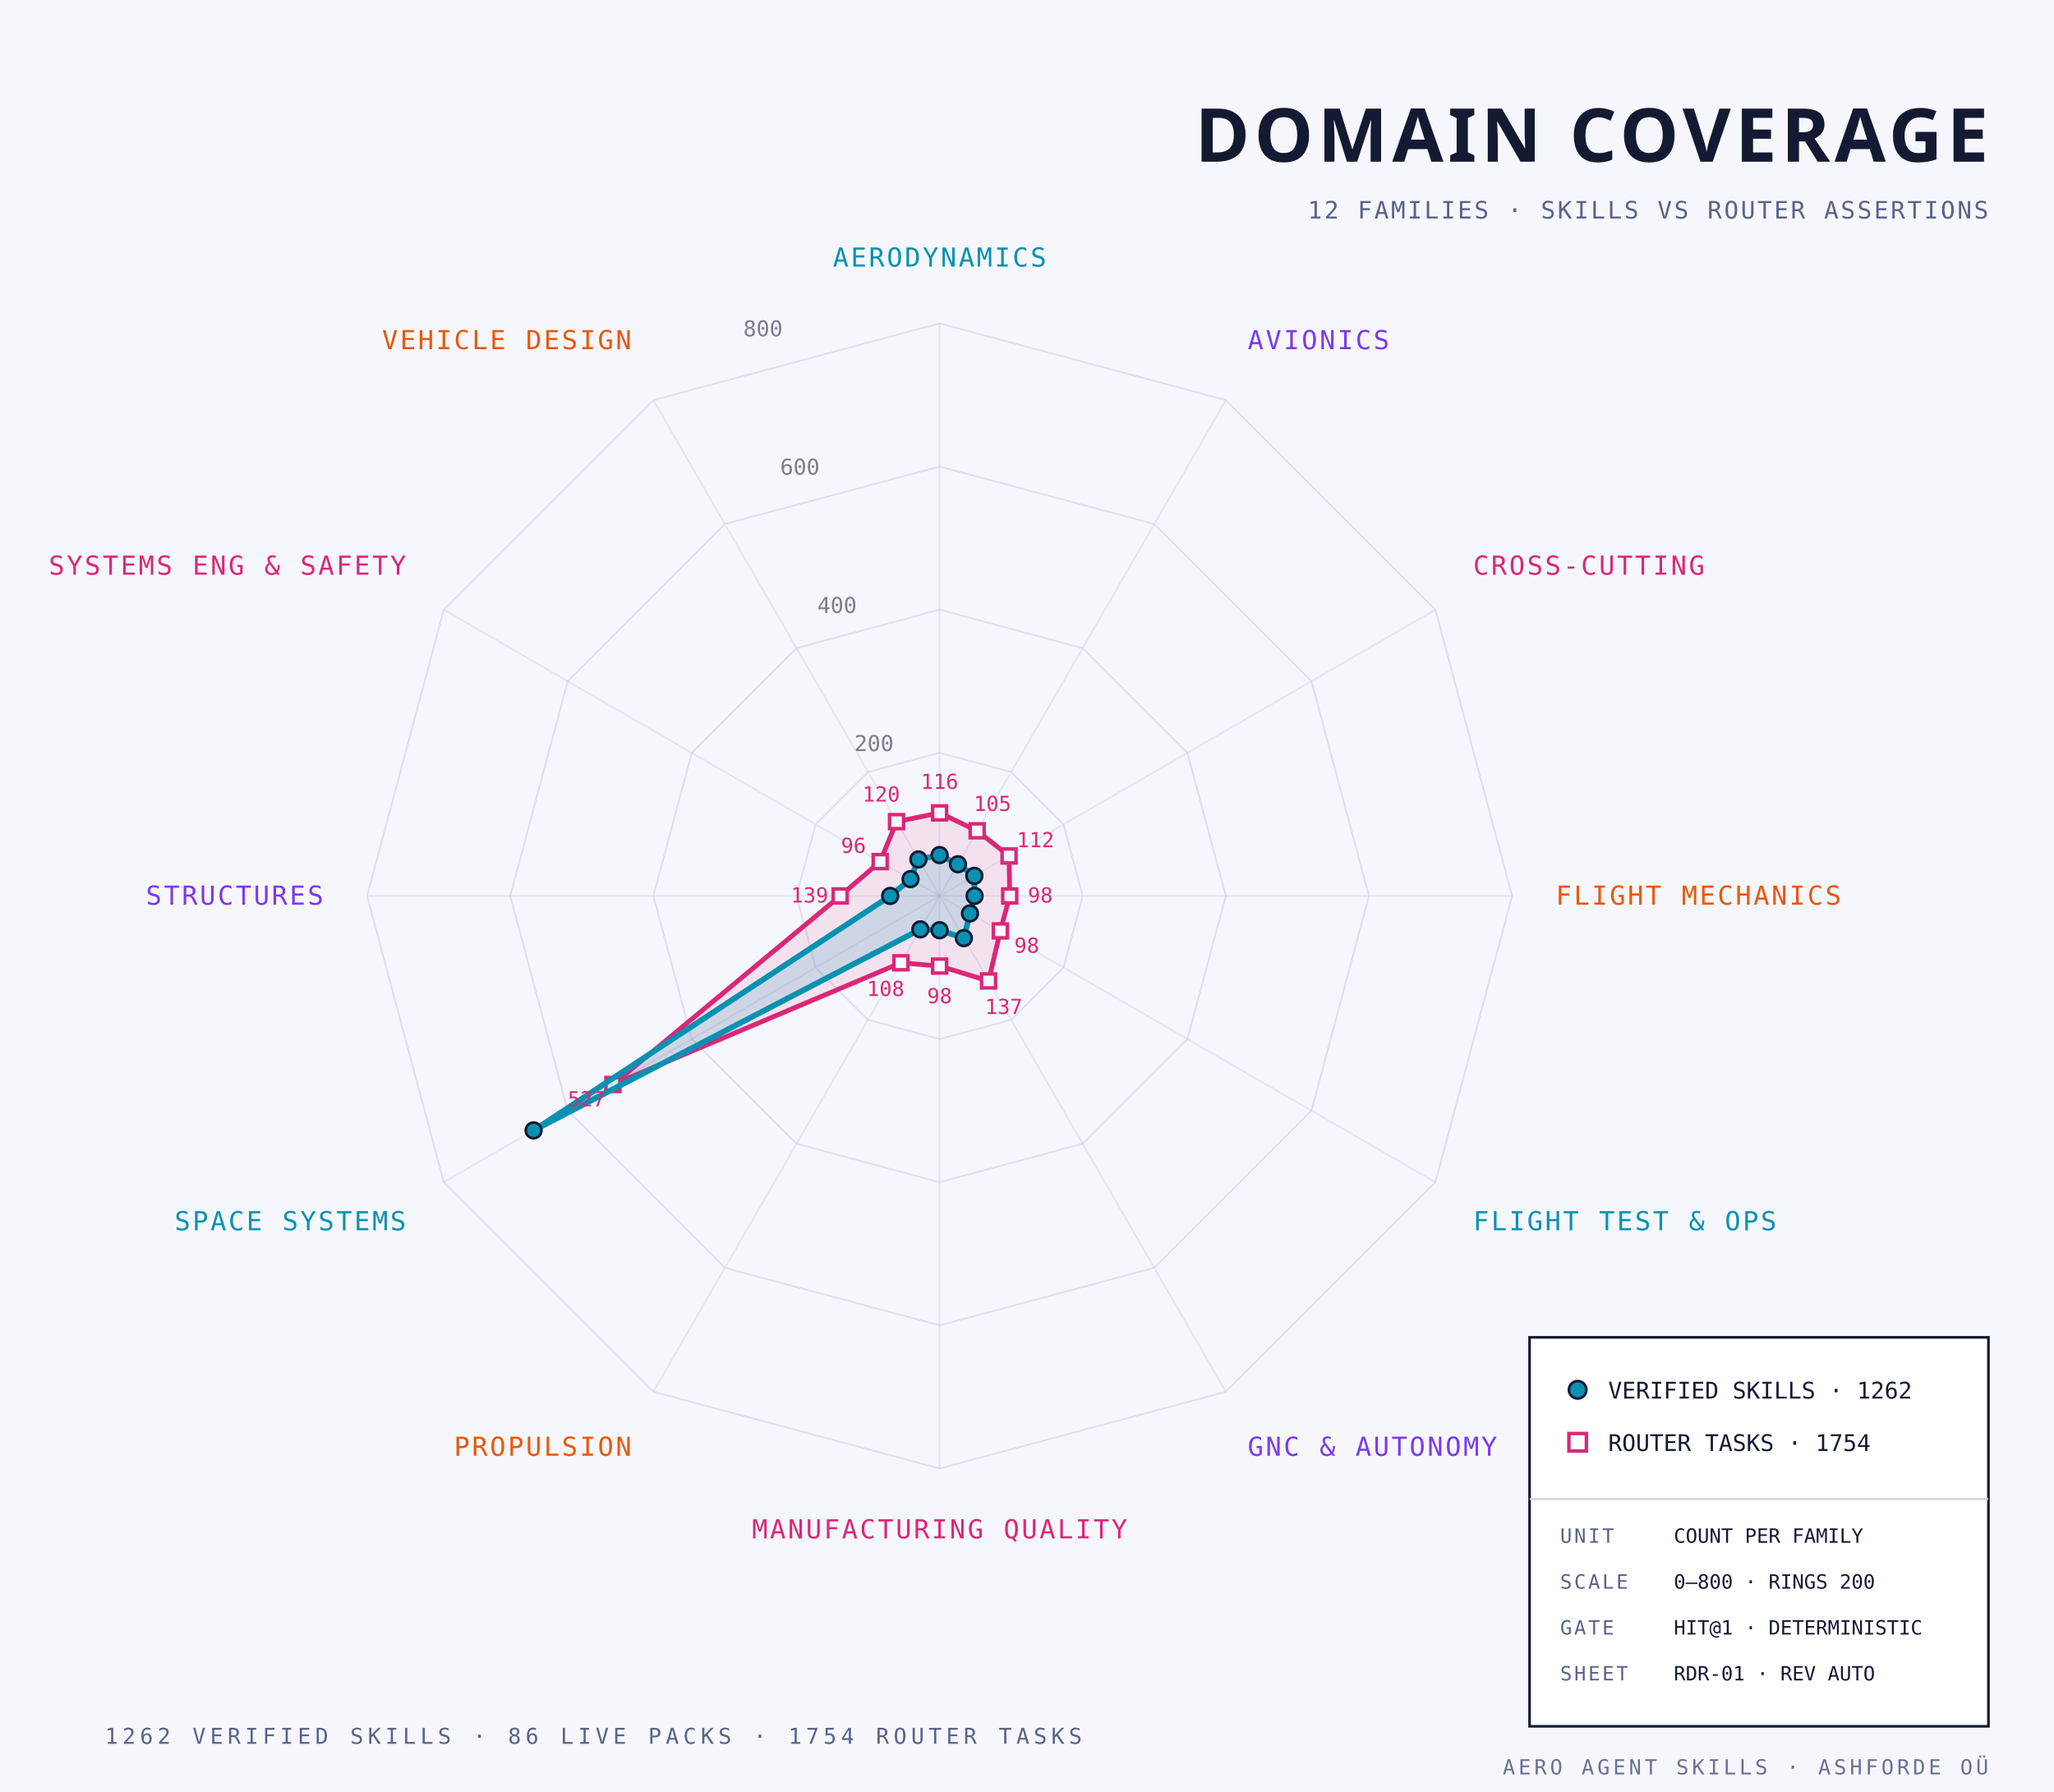
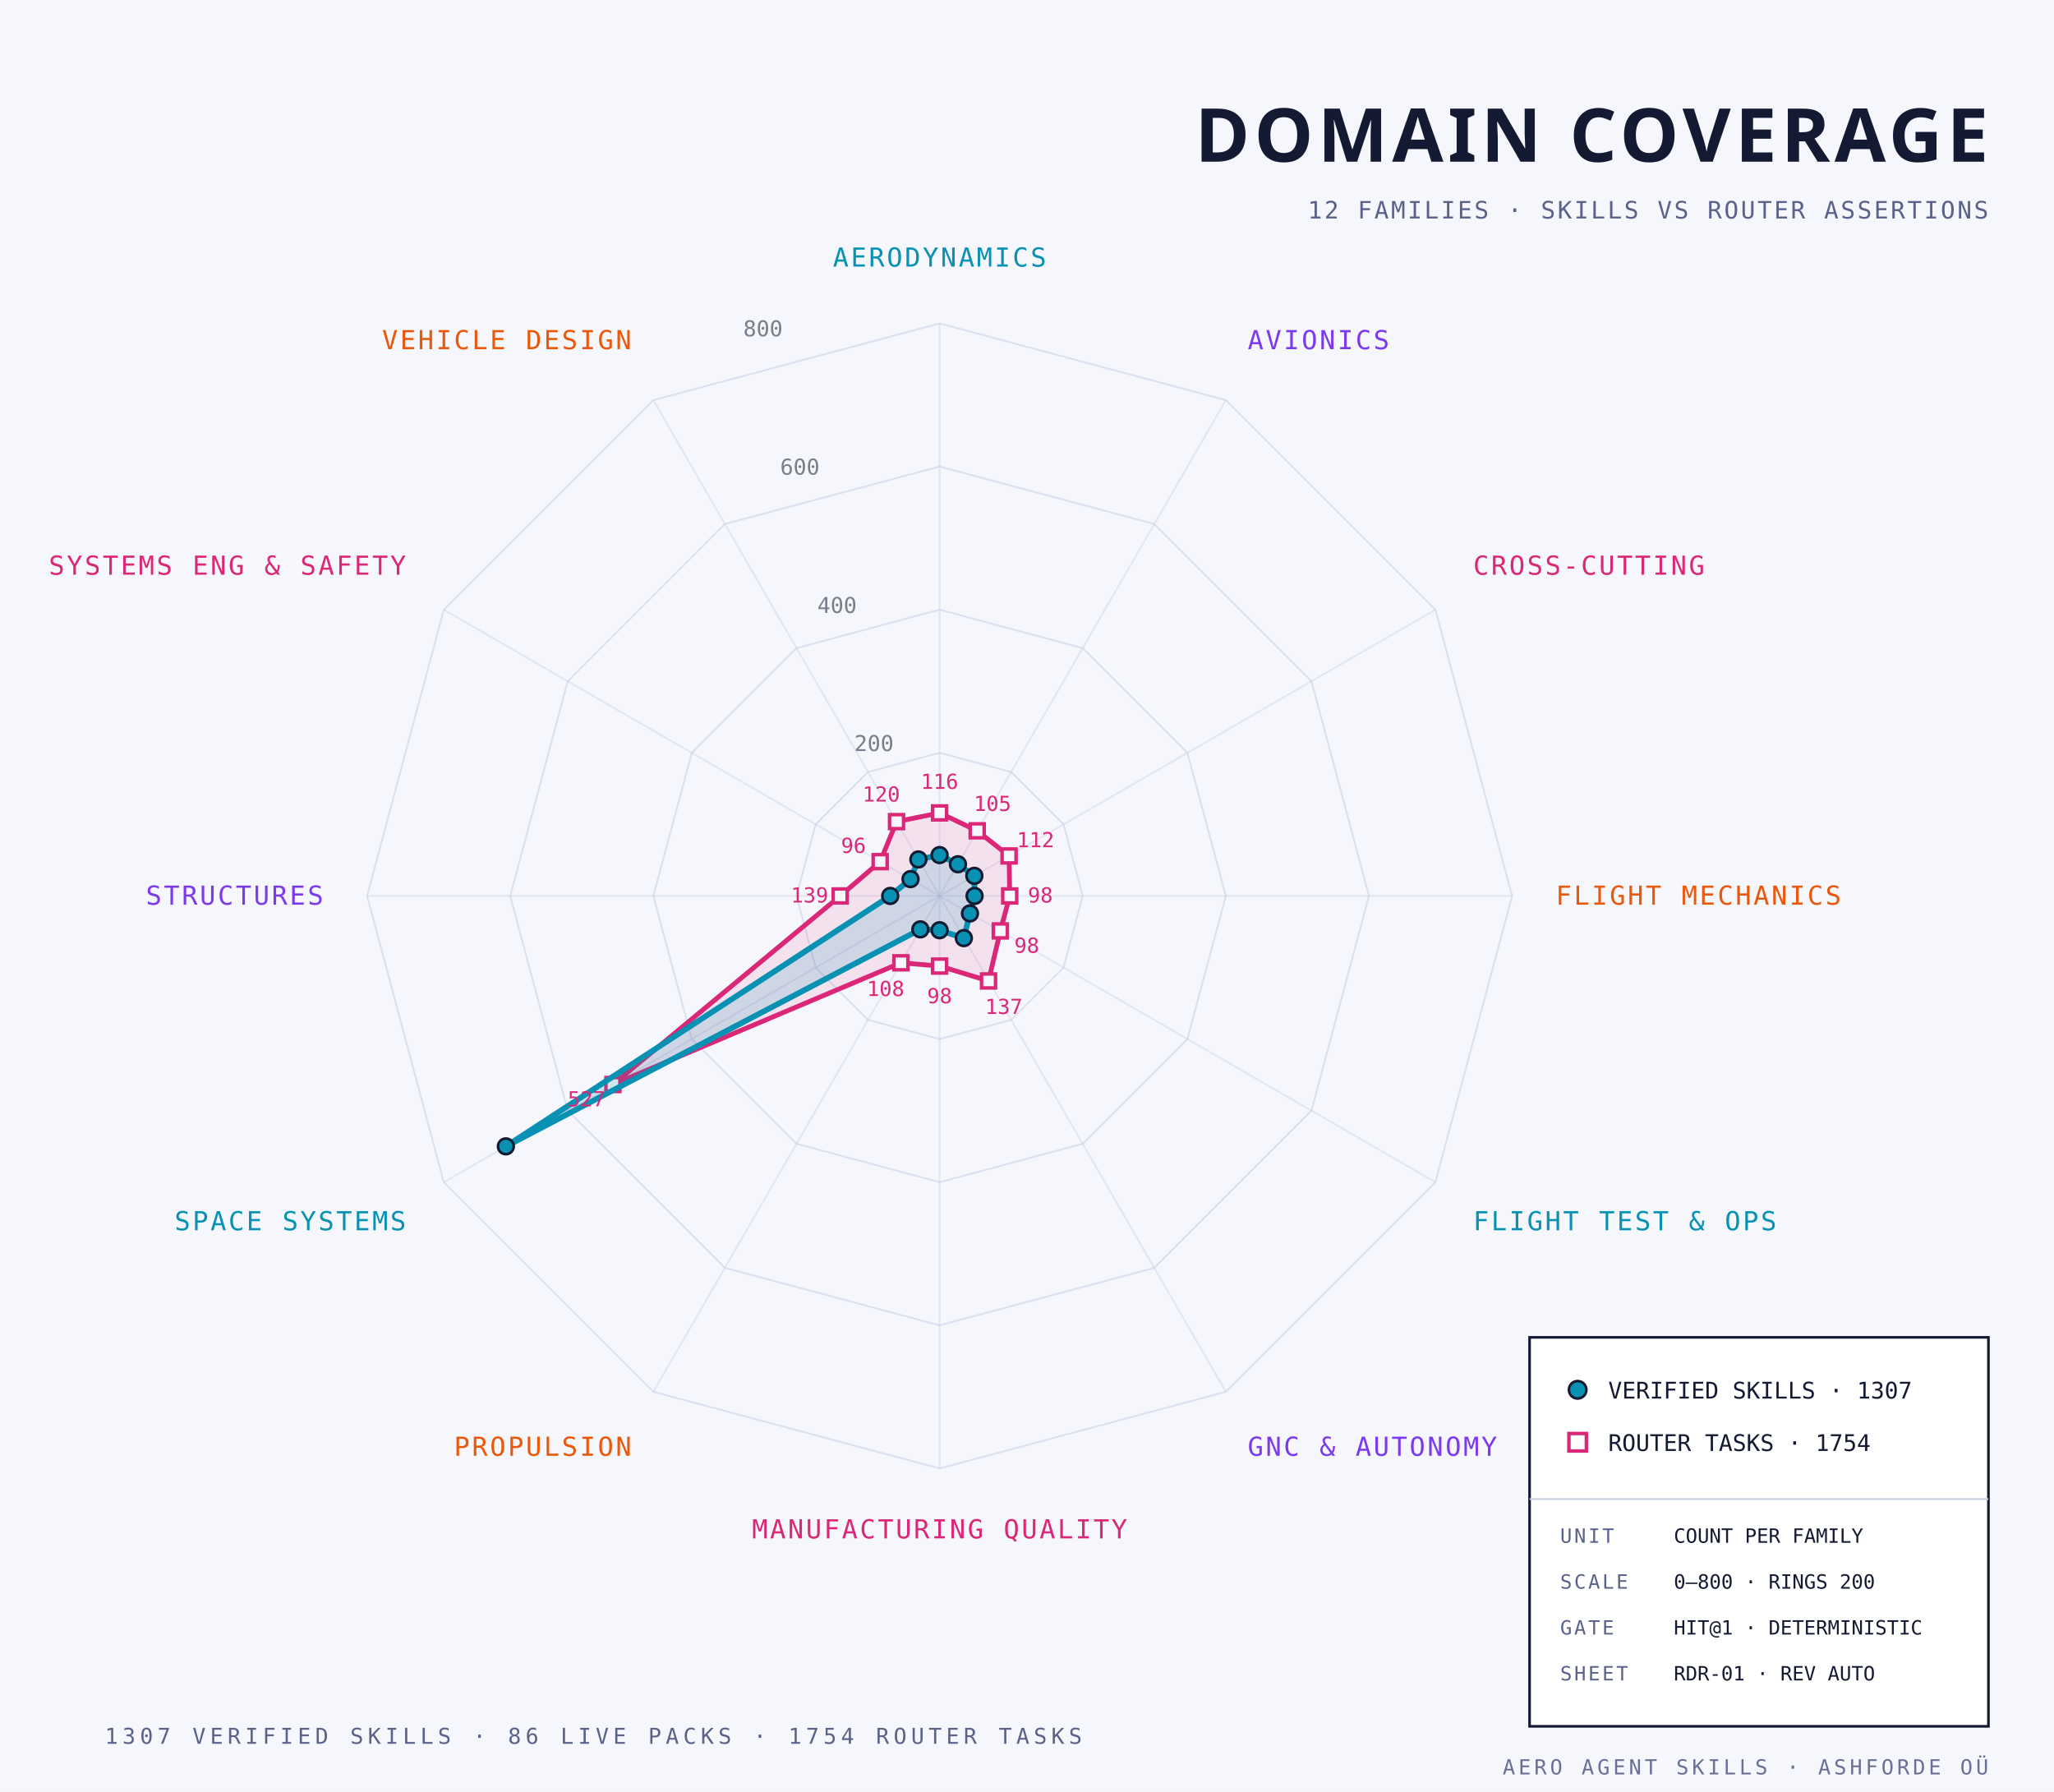
<svg xmlns="http://www.w3.org/2000/svg" width="940" height="820" viewBox="0 0 940 820">
  <style>
    .mono { font-family: "JetBrains Mono", "IBM Plex Mono", "Menlo", monospace; }
    .cond { font-family: "Barlow Condensed", "DIN Condensed", "Arial Narrow", sans-serif; font-weight: 700; text-transform: uppercase; }
    .serif { font-family: "Instrument Serif", Georgia, serif; font-style: italic; }
  </style>
  <rect width="940" height="820" fill="#f6f7fc" />
  <polygon points="430.0,344.5 462.8,353.3 486.7,377.2 495.5,410.0 486.7,442.8 462.8,466.7 430.0,475.5 397.2,466.7 373.3,442.8 364.5,410.0 373.3,377.2 397.2,353.3" fill="none" stroke="#c6cce4" stroke-width="0.8" stroke-opacity="0.55" />
  <polygon points="430.0,279.0 495.5,296.6 543.4,344.5 561.0,410.0 543.4,475.5 495.5,523.4 430.0,541.0 364.5,523.4 316.6,475.5 299.0,410.0 316.6,344.5 364.5,296.6" fill="none" stroke="#c6cce4" stroke-width="0.8" stroke-opacity="0.55" />
  <polygon points="430.0,213.5 528.2,239.8 600.2,311.8 626.5,410.0 600.2,508.2 528.2,580.2 430.0,606.5 331.8,580.2 259.8,508.2 233.5,410.0 259.8,311.8 331.7,239.8" fill="none" stroke="#c6cce4" stroke-width="0.8" stroke-opacity="0.55" />
  <polygon points="430.0,148.0 561.0,183.1 656.9,279.0 692.0,410.0 656.9,541.0 561.0,636.9 430.0,672.0 299.0,636.9 203.1,541.0 168.0,410.0 203.1,279.0 299.0,183.1" fill="none" stroke="#c6cce4" stroke-width="0.8" stroke-opacity="0.55" />
  <line x1="430" y1="410" x2="430.0" y2="148.0" stroke="#c6cce4" stroke-width="0.8" stroke-opacity="0.4" />
  <line x1="430" y1="410" x2="561.0" y2="183.1" stroke="#c6cce4" stroke-width="0.8" stroke-opacity="0.4" />
  <line x1="430" y1="410" x2="656.9" y2="279.0" stroke="#c6cce4" stroke-width="0.8" stroke-opacity="0.4" />
  <line x1="430" y1="410" x2="692.0" y2="410.0" stroke="#c6cce4" stroke-width="0.8" stroke-opacity="0.4" />
  <line x1="430" y1="410" x2="656.9" y2="541.0" stroke="#c6cce4" stroke-width="0.8" stroke-opacity="0.4" />
  <line x1="430" y1="410" x2="561.0" y2="636.9" stroke="#c6cce4" stroke-width="0.8" stroke-opacity="0.4" />
  <line x1="430" y1="410" x2="430.0" y2="672.0" stroke="#c6cce4" stroke-width="0.8" stroke-opacity="0.4" />
  <line x1="430" y1="410" x2="299.0" y2="636.9" stroke="#c6cce4" stroke-width="0.8" stroke-opacity="0.4" />
  <line x1="430" y1="410" x2="203.1" y2="541.0" stroke="#c6cce4" stroke-width="0.8" stroke-opacity="0.4" />
  <line x1="430" y1="410" x2="168.0" y2="410.0" stroke="#c6cce4" stroke-width="0.8" stroke-opacity="0.4" />
  <line x1="430" y1="410" x2="203.1" y2="279.0" stroke="#c6cce4" stroke-width="0.8" stroke-opacity="0.4" />
  <line x1="430" y1="410" x2="299.0" y2="183.1" stroke="#c6cce4" stroke-width="0.8" stroke-opacity="0.4" />
  <text class="mono" x="409.0" y="343.7" text-anchor="end" font-size="10" fill="#151a33" opacity="0.55">200</text>
  <text class="mono" x="392.1" y="280.5" text-anchor="end" font-size="10" fill="#151a33" opacity="0.55">400</text>
  <text class="mono" x="375.1" y="217.2" text-anchor="end" font-size="10" fill="#151a33" opacity="0.55">600</text>
  <text class="mono" x="358.2" y="153.9" text-anchor="end" font-size="10" fill="#151a33" opacity="0.55">800</text>
  <text class="mono" x="430.0" y="122.0" text-anchor="middle" font-size="12" fill="#0891b2" letter-spacing="1">AERODYNAMICS</text>
  <text class="mono" x="571.0" y="159.8" text-anchor="start" font-size="12" fill="#7c3aed" letter-spacing="1">AVIONICS</text>
  <text class="mono" x="674.2" y="263.0" text-anchor="start" font-size="12" fill="#db2777" letter-spacing="1">CROSS-CUTTING</text>
  <text class="mono" x="712.0" y="414.0" text-anchor="start" font-size="12" fill="#ea580c" letter-spacing="1">FLIGHT MECHANICS</text>
  <text class="mono" x="674.2" y="563.0" text-anchor="start" font-size="12" fill="#0891b2" letter-spacing="1">FLIGHT TEST &amp; OPS</text>
  <text class="mono" x="571.0" y="666.2" text-anchor="start" font-size="12" fill="#7c3aed" letter-spacing="1">GNC &amp; AUTONOMY</text>
  <text class="mono" x="430.0" y="704.0" text-anchor="middle" font-size="12" fill="#db2777" letter-spacing="1">MANUFACTURING QUALITY</text>
  <text class="mono" x="289.0" y="666.2" text-anchor="end" font-size="12" fill="#ea580c" letter-spacing="1">PROPULSION</text>
  <text class="mono" x="185.8" y="563.0" text-anchor="end" font-size="12" fill="#0891b2" letter-spacing="1">SPACE SYSTEMS</text>
  <text class="mono" x="148.0" y="414.0" text-anchor="end" font-size="12" fill="#7c3aed" letter-spacing="1">STRUCTURES</text>
  <text class="mono" x="185.8" y="263.0" text-anchor="end" font-size="12" fill="#db2777" letter-spacing="1">SYSTEMS ENG &amp; SAFETY</text>
  <text class="mono" x="289.0" y="159.8" text-anchor="end" font-size="12" fill="#ea580c" letter-spacing="1">VEHICLE DESIGN</text>
  <polygon points="430.0,372.0 447.2,380.2 461.8,391.7 462.1,410.0 457.8,426.0 452.4,448.9 430.0,442.1 412.3,440.6 280.5,496.3 384.5,410.0 402.8,394.3 410.3,376.0" fill="#db2777" fill-opacity="0.10" stroke="#db2777" stroke-width="2.2" />
  <rect x="426.8" y="368.8" width="6.4" height="6.4" fill="#f6f7fc" stroke="#db2777" stroke-width="1.6" />
  <rect x="444.0" y="377.0" width="6.4" height="6.4" fill="#f6f7fc" stroke="#db2777" stroke-width="1.6" />
  <rect x="458.6" y="388.5" width="6.4" height="6.4" fill="#f6f7fc" stroke="#db2777" stroke-width="1.6" />
  <rect x="458.9" y="406.8" width="6.4" height="6.4" fill="#f6f7fc" stroke="#db2777" stroke-width="1.6" />
  <rect x="454.6" y="422.8" width="6.4" height="6.4" fill="#f6f7fc" stroke="#db2777" stroke-width="1.6" />
  <rect x="449.2" y="445.7" width="6.4" height="6.4" fill="#f6f7fc" stroke="#db2777" stroke-width="1.6" />
  <rect x="426.8" y="438.9" width="6.4" height="6.4" fill="#f6f7fc" stroke="#db2777" stroke-width="1.6" />
  <rect x="409.1" y="437.4" width="6.4" height="6.4" fill="#f6f7fc" stroke="#db2777" stroke-width="1.6" />
  <rect x="277.3" y="493.1" width="6.4" height="6.4" fill="#f6f7fc" stroke="#db2777" stroke-width="1.6" />
  <rect x="381.3" y="406.8" width="6.4" height="6.4" fill="#f6f7fc" stroke="#db2777" stroke-width="1.6" />
  <rect x="399.6" y="391.1" width="6.4" height="6.4" fill="#f6f7fc" stroke="#db2777" stroke-width="1.6" />
  <rect x="407.1" y="372.8" width="6.4" height="6.4" fill="#f6f7fc" stroke="#db2777" stroke-width="1.6" />
-   <polygon points="430.0,391.3 438.4,395.5 445.9,400.8 446.0,410.0 443.9,418.0 441.1,429.3 430.0,425.7 421.2,425.3 244.2,517.3 407.4,410.0 416.7,402.3 420.3,393.3" fill="#0891b2" fill-opacity="0.16" stroke="#0891b2" stroke-width="2.6" />
+   <polygon points="430.0,391.3 438.4,395.5 445.9,400.8 446.0,410.0 443.9,418.0 441.1,429.3 430.0,425.7 421.2,425.3 231.5,524.6 407.4,410.0 416.7,402.3 420.3,393.3" fill="#0891b2" fill-opacity="0.16" stroke="#0891b2" stroke-width="2.6" />
  <circle cx="430.0" cy="391.3" r="3.6" fill="#0891b2" stroke="#151a33" stroke-width="1.2" />
  <circle cx="438.4" cy="395.5" r="3.6" fill="#0891b2" stroke="#151a33" stroke-width="1.2" />
  <circle cx="445.9" cy="400.8" r="3.6" fill="#0891b2" stroke="#151a33" stroke-width="1.2" />
  <circle cx="446.0" cy="410.0" r="3.6" fill="#0891b2" stroke="#151a33" stroke-width="1.2" />
  <circle cx="443.9" cy="418.0" r="3.6" fill="#0891b2" stroke="#151a33" stroke-width="1.2" />
  <circle cx="441.1" cy="429.3" r="3.6" fill="#0891b2" stroke="#151a33" stroke-width="1.2" />
  <circle cx="430.0" cy="425.7" r="3.6" fill="#0891b2" stroke="#151a33" stroke-width="1.2" />
  <circle cx="421.2" cy="425.3" r="3.6" fill="#0891b2" stroke="#151a33" stroke-width="1.2" />
-   <circle cx="244.2" cy="517.3" r="3.6" fill="#0891b2" stroke="#151a33" stroke-width="1.2" />
+   <circle cx="231.5" cy="524.6" r="3.6" fill="#0891b2" stroke="#151a33" stroke-width="1.2" />
  <circle cx="407.4" cy="410.0" r="3.6" fill="#0891b2" stroke="#151a33" stroke-width="1.2" />
  <circle cx="416.7" cy="402.3" r="3.6" fill="#0891b2" stroke="#151a33" stroke-width="1.2" />
  <circle cx="420.3" cy="393.3" r="3.6" fill="#0891b2" stroke="#151a33" stroke-width="1.2" />
  <text class="mono" x="430.0" y="361.0" text-anchor="middle" font-size="9.5" fill="#db2777">116</text>
  <text class="mono" x="454.2" y="371.1" text-anchor="middle" font-size="9.5" fill="#db2777">105</text>
  <text class="mono" x="473.9" y="387.7" text-anchor="middle" font-size="9.5" fill="#db2777">112</text>
  <text class="mono" x="476.1" y="413.0" text-anchor="middle" font-size="9.5" fill="#db2777">98</text>
  <text class="mono" x="469.9" y="436.0" text-anchor="middle" font-size="9.5" fill="#db2777">98</text>
  <text class="mono" x="459.4" y="464.0" text-anchor="middle" font-size="9.5" fill="#db2777">137</text>
  <text class="mono" x="430.0" y="459.1" text-anchor="middle" font-size="9.5" fill="#db2777">98</text>
  <text class="mono" x="405.3" y="455.8" text-anchor="middle" font-size="9.5" fill="#db2777">108</text>
  <text class="mono" x="268.4" y="506.3" text-anchor="middle" font-size="9.5" fill="#db2777">527</text>
  <text class="mono" x="370.5" y="413.0" text-anchor="middle" font-size="9.5" fill="#db2777">139</text>
  <text class="mono" x="390.6" y="390.3" text-anchor="middle" font-size="9.5" fill="#db2777">96</text>
  <text class="mono" x="403.3" y="366.8" text-anchor="middle" font-size="9.5" fill="#db2777">120</text>
  <text class="cond" x="910.0" y="74.0" text-anchor="end" font-size="34" fill="#151a33" letter-spacing="2">DOMAIN COVERAGE</text>
  <text class="mono" x="910.0" y="100.0" text-anchor="end" font-size="11" fill="#5a6289" letter-spacing="1">12 FAMILIES · SKILLS VS ROUTER ASSERTIONS</text>
  <rect x="700" y="612" width="210" height="178" fill="#ffffff" stroke="#151a33" stroke-width="1.2" />
  <line x1="700" y1="686" x2="910" y2="686" stroke="#c6cce4" stroke-width="0.8" />
  <circle cx="722" cy="636" r="4" fill="#0891b2" stroke="#151a33" stroke-width="1.2" />
-   <text class="mono" x="736.0" y="640.0" text-anchor="start" font-size="10.5" fill="#151a33">VERIFIED SKILLS · 1262</text>
+   <text class="mono" x="736.0" y="640.0" text-anchor="start" font-size="10.5" fill="#151a33">VERIFIED SKILLS · 1307</text>
  <rect x="718" y="656" width="8" height="8" fill="none" stroke="#db2777" stroke-width="1.6" />
  <text class="mono" x="736.0" y="664.0" text-anchor="start" font-size="10.5" fill="#151a33">ROUTER TASKS · 1754</text>
  <text class="mono" x="714.0" y="706.0" text-anchor="start" font-size="9" fill="#5a6289" letter-spacing="1">UNIT</text>
  <text class="mono" x="766.0" y="706.0" text-anchor="start" font-size="9" fill="#151a33">COUNT PER FAMILY</text>
  <text class="mono" x="714.0" y="727.0" text-anchor="start" font-size="9" fill="#5a6289" letter-spacing="1">SCALE</text>
  <text class="mono" x="766.0" y="727.0" text-anchor="start" font-size="9" fill="#151a33">0–800 · RINGS 200</text>
  <text class="mono" x="714.0" y="748.0" text-anchor="start" font-size="9" fill="#5a6289" letter-spacing="1">GATE</text>
  <text class="mono" x="766.0" y="748.0" text-anchor="start" font-size="9" fill="#151a33">HIT@1 · DETERMINISTIC</text>
  <text class="mono" x="714.0" y="769.0" text-anchor="start" font-size="9" fill="#5a6289" letter-spacing="1">SHEET</text>
  <text class="mono" x="766.0" y="769.0" text-anchor="start" font-size="9" fill="#151a33">RDR-01 · REV AUTO</text>
-   <text class="mono" x="48.0" y="798.0" text-anchor="start" font-size="10" fill="#5a6289" letter-spacing="2">1262 VERIFIED SKILLS · 86 LIVE PACKS · 1754 ROUTER TASKS</text>
+   <text class="mono" x="48.0" y="798.0" text-anchor="start" font-size="10" fill="#5a6289" letter-spacing="2">1307 VERIFIED SKILLS · 86 LIVE PACKS · 1754 ROUTER TASKS</text>
  <text class="mono" x="910.0" y="812.0" text-anchor="end" font-size="9.5" fill="#5a6289" letter-spacing="1.5" opacity="0.9">AERO AGENT SKILLS · ASHFORDE OÜ</text>
</svg>
